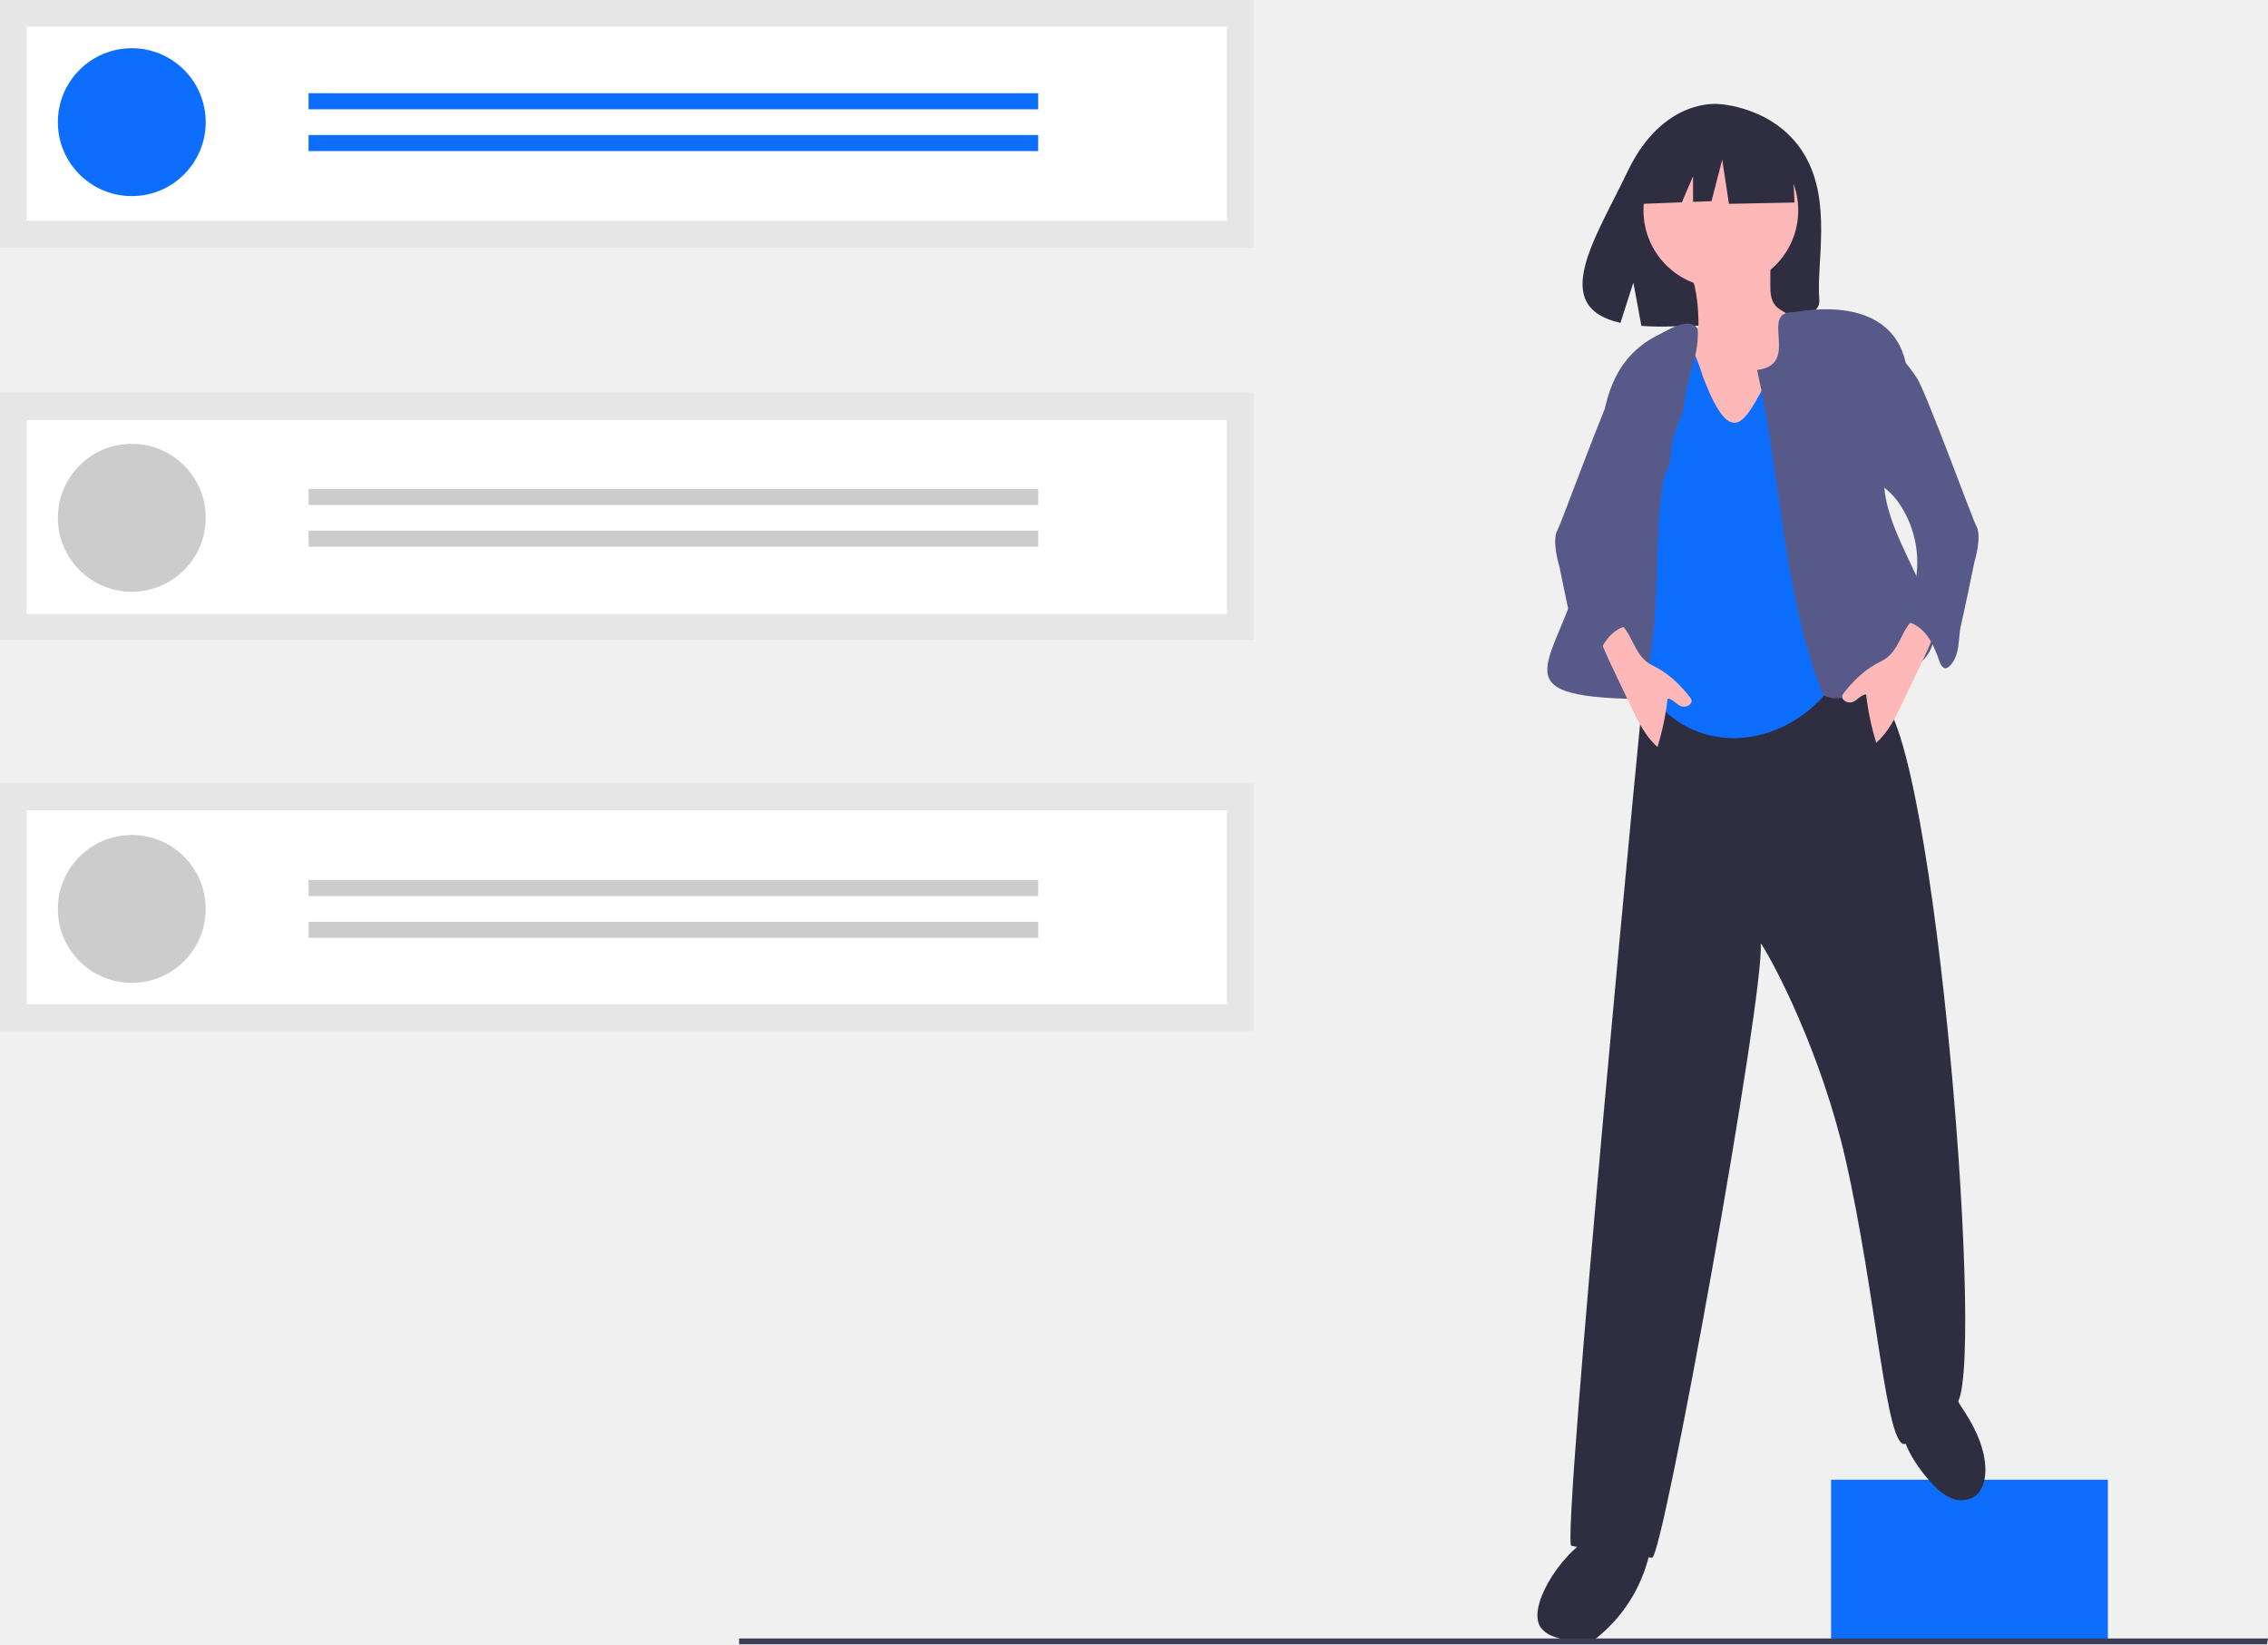
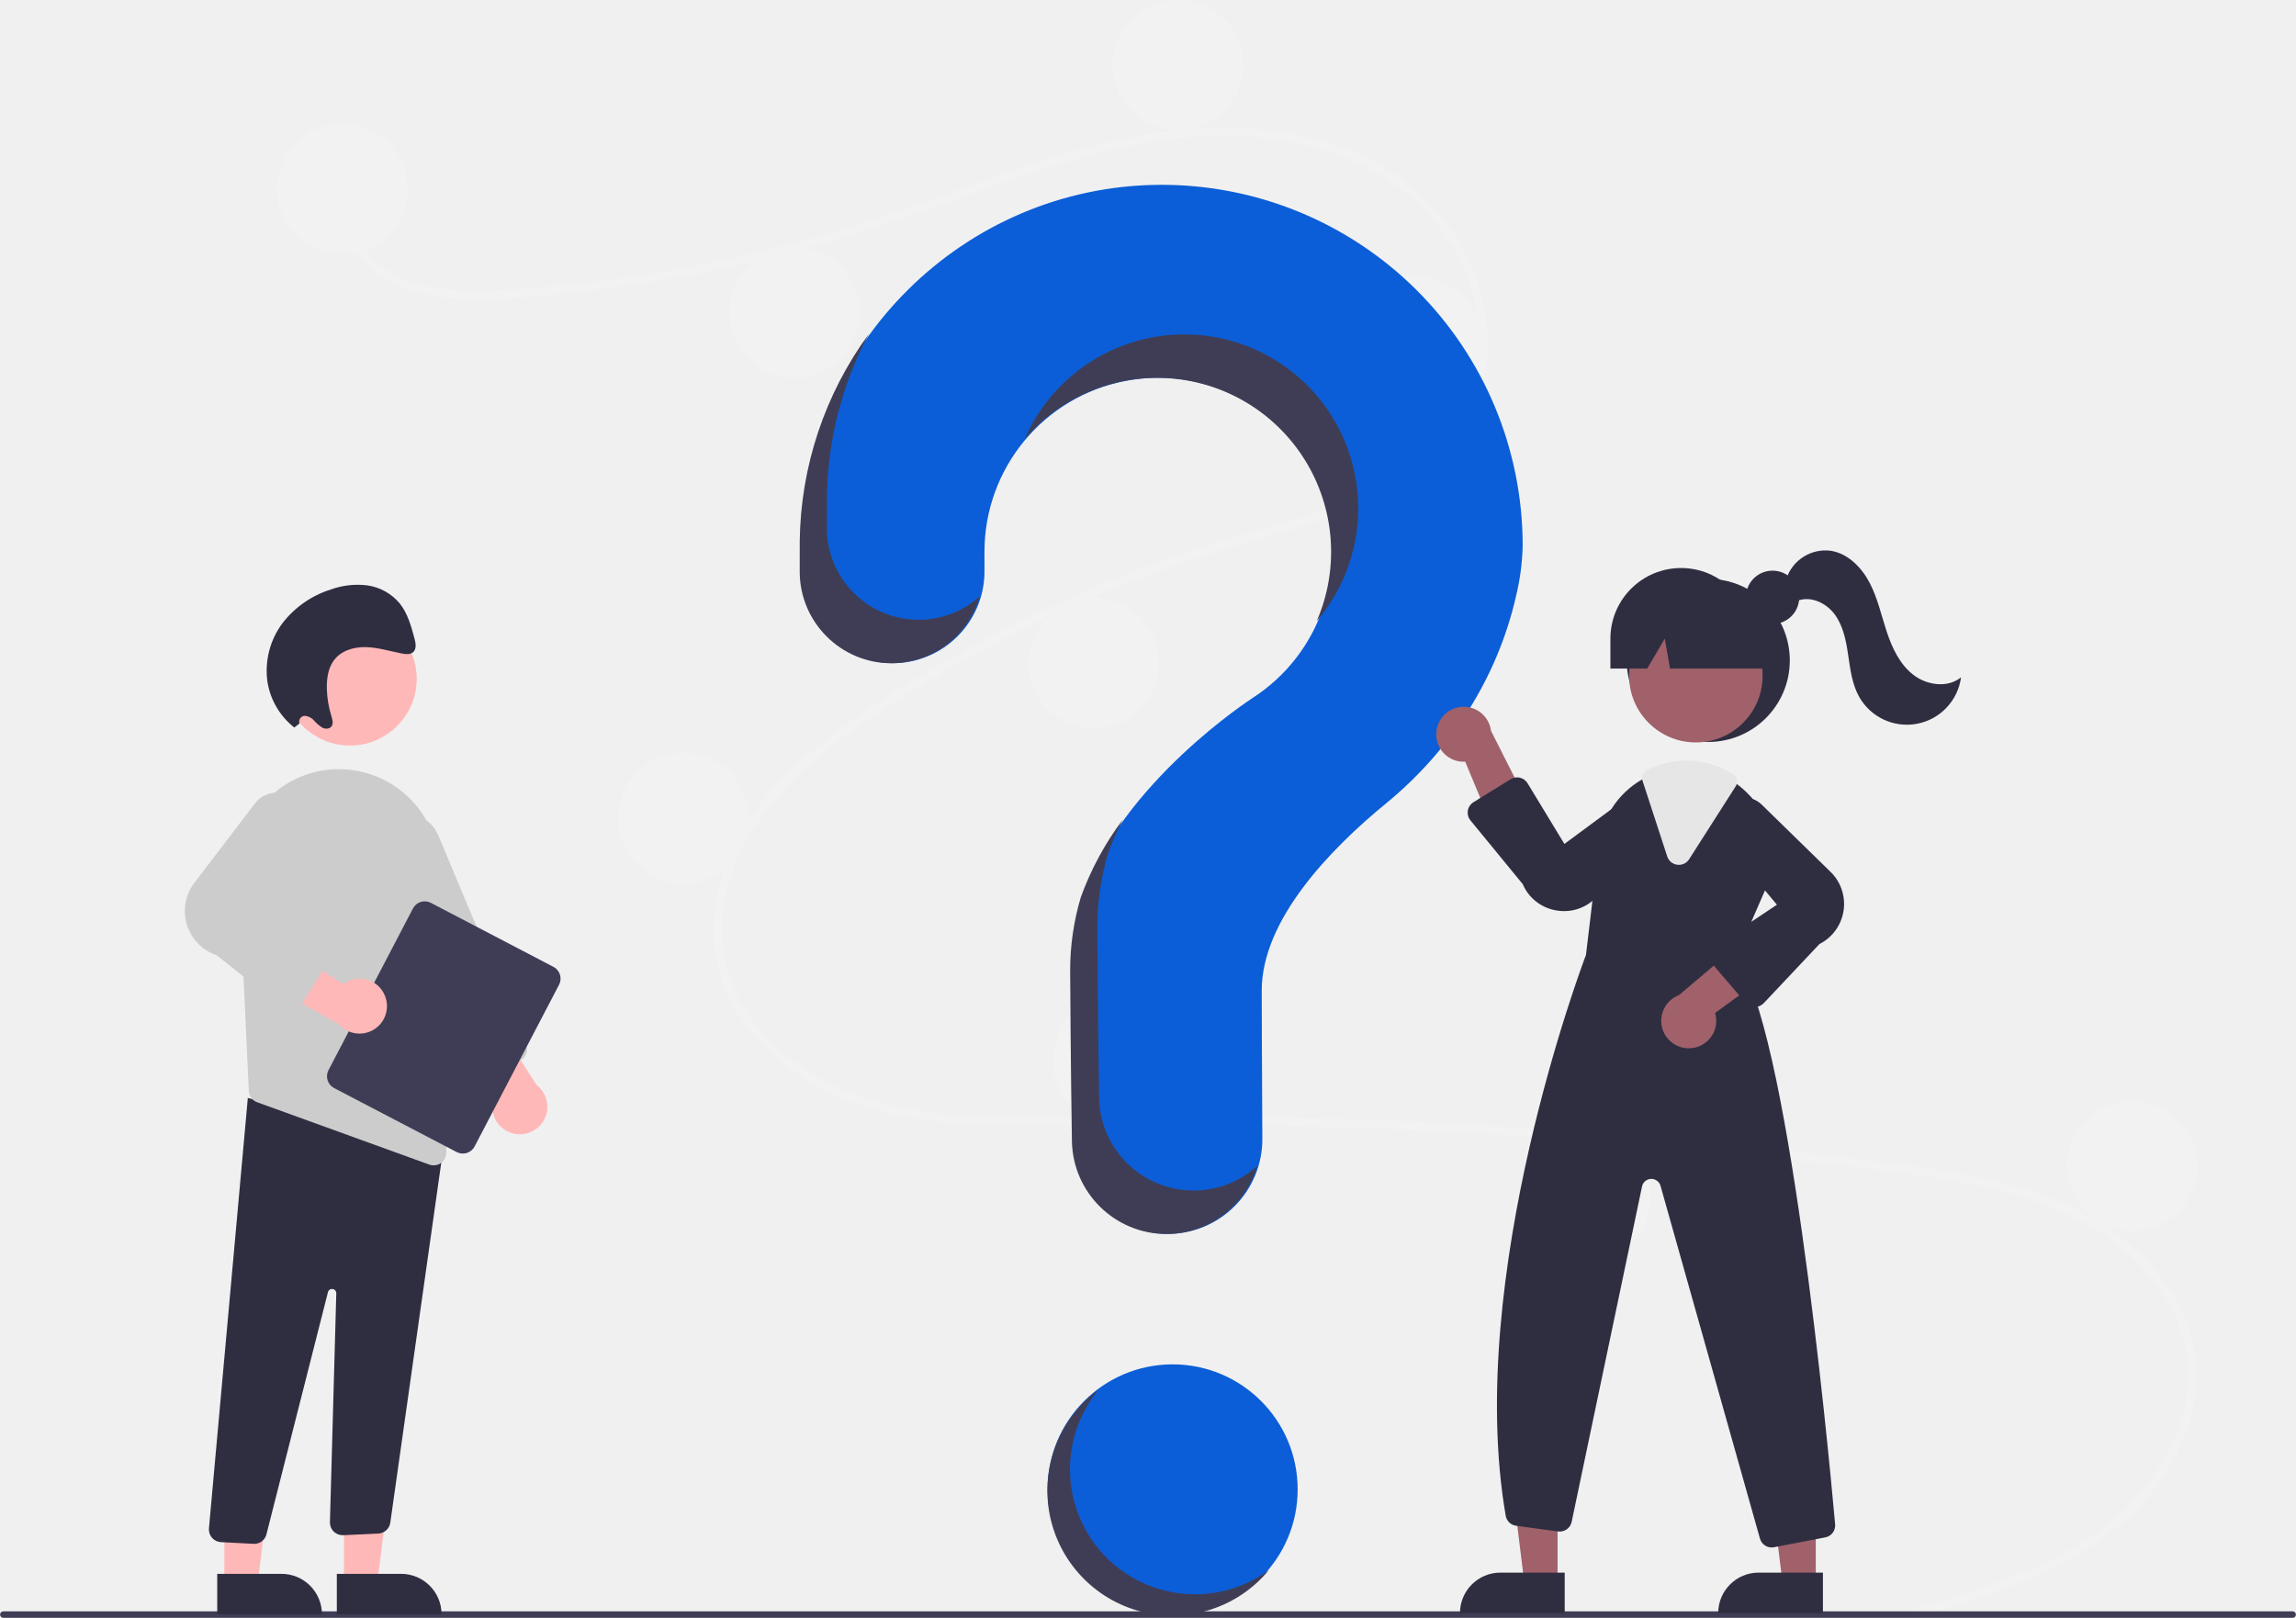
- <svg xmlns="http://www.w3.org/2000/svg" data-name="Layer 1" width="852.182" height="617.73" viewBox="0 0 852.182 617.73">
-   <rect x="688.013" y="555.912" width="104" height="60" fill="#0d6efd" />
-   <path d="M752.362,743.166c-.933,3.175-1.366,6.878.572,9.561a9.656,9.656,0,0,0,4.086,2.993,29.112,29.112,0,0,0,12.985,1.905,6.132,6.132,0,0,0,4.593-1.764,56.586,56.586,0,0,0,19.575-33.393,3.166,3.166,0,0,0-.104-2.049,3.247,3.247,0,0,0-1.364-1.156,30.653,30.653,0,0,0-7.311-3.338C771.317,712.29,755.85,731.297,752.362,743.166Z" transform="translate(-173.909 -141.1352)" fill="#2f2e41" />
-   <path d="M900.004,698.668a20.732,20.732,0,0,0,6.844,5.212,9.608,9.608,0,0,0,8.364-.142c3.873-2.205,4.97-7.328,4.661-11.774-.572-8.223-4.5-15.633-9.014-22.351-1.428-2.125-4.59-8.451-7.365-8.529-1.318-.037-6.248,4.742-7.587,5.652-4.894,3.323-8.283,5.701-7.265,12.08C889.778,685.93,895.216,693.545,900.004,698.668Z" transform="translate(-173.909 -141.1352)" fill="#2f2e41" />
-   <path d="M857.099,358.558c-20.833-1.615-40.732-1.017-61.602-2.088-1.753-.09-.908,19.986-2.725,30.888-.934,5.603-32.348,333.837-28.449,334.502a259.062,259.062,0,0,0,30.331,4.492c4.134.364,42.663-213.506,40.817-230.887,5.045,7.399,22.812,41.559,31.796,80.854,11.854,51.846,15.343,110.489,22.712,107.199a44.138,44.138,0,0,1,18.611-14.72c12.178-4.53-7.558-253.924-28.41-265.389-.257-7.299-.524-14.778-3.275-21.544C873.023,372.322,865.368,364.702,857.099,358.558Z" transform="translate(-173.909 -141.1352)" fill="#2f2e41" />
-   <polygon points="851.787 617.73 277.706 617.73 277.706 615.548 852.182 615.548 851.787 617.73" fill="#3f3d56" />
-   <rect y="294.368" width="471.013" height="92.995" fill="#e6e6e6" />
-   <rect y="147.426" width="471.013" height="92.995" fill="#e6e6e6" />
-   <rect width="471.013" height="92.995" fill="#e6e6e6" />
-   <path d="M183.95,224.089H634.881V151.176H183.95Z" transform="translate(-173.909 -141.1352)" fill="#fff" />
-   <path d="M183.95,371.839H634.881v-72.912H183.95Z" transform="translate(-173.909 -141.1352)" fill="#fff" />
-   <path d="M183.95,518.457H634.881V445.545H183.95Z" transform="translate(-173.909 -141.1352)" fill="#fff" />
-   <circle cx="49.517" cy="45.894" r="27.778" fill="#0d6efd" />
-   <rect x="115.942" y="35.024" width="274.154" height="6.039" fill="#0d6efd" />
-   <rect x="115.942" y="50.724" width="274.154" height="6.039" fill="#0d6efd" />
-   <circle cx="49.517" cy="194.527" r="27.778" fill="#ccc" />
-   <rect x="115.942" y="183.658" width="274.154" height="6.039" fill="#ccc" />
-   <rect x="115.942" y="199.358" width="274.154" height="6.039" fill="#ccc" />
-   <circle cx="49.517" cy="341.47" r="27.778" fill="#ccc" />
-   <rect x="115.942" y="330.6" width="274.154" height="6.039" fill="#ccc" />
-   <rect x="115.942" y="346.301" width="274.154" height="6.039" fill="#ccc" />
-   <path d="M851.966,199.351c-10.813-18.27-32.204-19.121-32.204-19.121s-20.845-2.666-34.217,25.16c-12.464,25.935-29.665,50.976-2.769,57.048l4.858-15.121L790.642,263.563a105.236,105.236,0,0,0,11.508.197c28.803-.93,56.234.272,55.351-10.064C856.327,239.955,862.369,216.93,851.966,199.351Z" transform="translate(-173.909 -141.1352)" fill="#2f2e41" />
-   <path d="M812.077,261.598c.052,2.056.037,4.225-.985,6.011-2.026,3.539-6.971,4.069-9.946,6.859-3.128,2.934-3.482,7.695-3.631,11.98-.156,4.481-.288,9.109,1.347,13.284a32.293,32.293,0,0,0,3.773,6.482q2.724,3.927,5.499,7.819a33.759,33.759,0,0,0,3.293,4.132c3.313,3.374,7.857,5.242,12.394,6.575,2.931.861,6.096,1.532,9.005.596a17.24,17.24,0,0,0,5.237-3.22,28.061,28.061,0,0,0,5.927-5.745c2.442-3.543,3.118-7.978,3.625-12.251a264.363,264.363,0,0,0,1.743-38.084,9.334,9.334,0,0,0-.727-4.046c-1.506-2.941-5.541-3.569-7.666-6.099-1.817-2.163-1.892-5.25-1.876-8.075l.039-7.192a3.013,3.013,0,0,0-.35-1.752,2.969,2.969,0,0,0-2.063-.963,69.55,69.55,0,0,0-13.531-.905c-3.672.112-10.718-.195-13.893,1.85-2.882,1.856.726,6.984,1.394,9.864A64.262,64.262,0,0,1,812.077,261.598Z" transform="translate(-173.909 -141.1352)" fill="#ffb8b8" />
-   <circle cx="646.597" cy="79.041" r="29.071" fill="#ffb8b8" />
-   <path d="M813.922,283.047c-15.004-47.548-22.909,19.237-32.369,37.472.088,12.573.429,47.347,3.369,60.528,11.423,51.202,67.99,47.182,85,4,9.061-23.003-11.04-80.012-10.359-106.612C834.653,253.194,833.116,333.272,813.922,283.047Z" transform="translate(-173.909 -141.1352)" fill="#0d6efd" />
-   <path d="M797.452,266.738c-32.511,15.802-17.001,58.255-28.785,86.039-9.412,38.119-33.348,50.105,21.38,50.993,11.792-34.842.274-72.689,16.352-108.167,1.107-13.895,5.873-19.121,5.451-30.888C808.697,259.831,800.53,265.225,797.452,266.738Z" transform="translate(-173.909 -141.1352)" fill="#575a88" />
-   <polygon points="673.276 56.455 652.142 45.384 622.957 49.913 616.919 76.583 631.95 76.004 636.149 66.206 636.149 75.842 643.084 75.576 647.111 59.977 649.626 76.583 674.283 76.079 673.276 56.455" fill="#2f2e41" />
-   <path d="M834.113,280.12c16.733-1.953.419-22.049,13.701-21.707,39.771-6.689,51.669,17.944,36.544,52.324-13.865,27.538,35.18,66.222,7.781,81.63-9.724,3.569-23.647,14.797-33.151,9.909C843.732,363.928,843.18,320.113,834.113,280.12Z" transform="translate(-173.909 -141.1352)" fill="#575a88" />
-   <path d="M880.688,389.595c-5.826,2.786-10.435,7.217-14.335,12.365-.826,1.09.282,3.122,2.756,3.089,2.302-.031,3.677-2.983,5.98-3.014a99.973,99.973,0,0,0,3.806,18.145c4.593-4.033,7.343-9.711,9.974-15.228l5.201-10.905c1.91-4.004,3.82-8.009,5.541-12.097a8.728,8.728,0,0,0,.853-3.049c.227-7.035-6.71-7.078-9.701-2.675C887.49,381.042,886.471,386.829,880.688,389.595Z" transform="translate(-173.909 -141.1352)" fill="#ffb8b8" />
-   <path d="M881.884,268.643c4.447,4.621,8.926,9.281,12.378,14.686s21.31,54.014,22.034,55.045c2.578,3.805-.433,13.64-.585,14.204-.298,1.766-4.024,19.403-4.957,23.298-.653,2.725-.645,5.563-1.072,8.333s-1.389,5.618-3.523,7.435a2.207,2.207,0,0,1-.97.543c-1.183.231-1.989-1.138-2.404-2.27-1.29-3.526-2.592-7.12-4.866-10.106s-5.721-5.326-9.475-5.315a5.055,5.055,0,0,1,.368-4.613c.752-1.419,1.855-2.621,2.685-3.996a18.389,18.389,0,0,0,2.112-6.036,39.606,39.606,0,0,0-5.229-28.25,27.052,27.052,0,0,0-4.364-5.455c-1.833-1.718-3.978-3.099-5.67-4.955a19.373,19.373,0,0,1-4.512-10.947,57.721,57.721,0,0,1,.318-12.01c.761-7.901,1.739-15.813,2.868-23.67a8.828,8.828,0,0,1,.783-2.956C878.689,269.954,880.187,269.44,881.884,268.643Z" transform="translate(-173.909 -141.1352)" fill="#575a88" />
-   <path d="M784.824,377.805c-2.991-4.403-9.928-4.36-9.701,2.675a8.728,8.728,0,0,0,.853,3.049c1.721,4.088,3.632,8.094,5.541,12.097l5.201,10.905c2.631,5.517,5.381,11.194,9.974,15.228a99.973,99.973,0,0,0,3.806-18.145c2.302.031,3.677,2.983,5.98,3.014,2.474.033,3.582-1.999,2.756-3.089-3.9-5.148-8.509-9.579-14.335-12.365C789.115,388.408,788.096,382.62,784.824,377.805Z" transform="translate(-173.909 -141.1352)" fill="#ffb8b8" />
-   <path d="M797.784,273.186a8.828,8.828,0,0,1,.783,2.956c1.129,7.857,2.107,15.769,2.868,23.67a57.72,57.72,0,0,1,.318,12.01,19.373,19.373,0,0,1-4.512,10.947c-1.692,1.857-3.837,3.238-5.67,4.955a27.052,27.052,0,0,0-4.364,5.455,39.606,39.606,0,0,0-5.229,28.25,18.389,18.389,0,0,0,2.112,6.036c.83,1.375,1.932,2.577,2.685,3.996a5.055,5.055,0,0,1,.368,4.613c-3.754-.011-7.201,2.328-9.475,5.315s-3.576,6.581-4.866,10.106c-.414,1.132-1.22,2.501-2.404,2.27a2.207,2.207,0,0,1-.97-.543c-2.133-1.817-3.095-4.666-3.523-7.435s-.419-5.607-1.072-8.333c-.933-3.895-4.659-21.531-4.957-23.298-.152-.563-3.164-10.399-.585-14.204.724-1.031,18.581-49.64,22.034-55.045s7.931-10.065,12.378-14.686C795.399,271.019,796.898,271.533,797.784,273.186Z" transform="translate(-173.909 -141.1352)" fill="#575a88" />
+ <svg xmlns="http://www.w3.org/2000/svg" data-name="Layer 1" width="844.675" height="595.262" viewBox="0 0 844.675 595.262">
+   <circle cx="431.393" cy="548" r="46" fill="#0b5ed7" />
+   <path d="M883.862,743.785c25.735-7.729,53.094-15.788,73.503-34.161,18.238-16.418,30.55-41.489,22.995-66.112-7.54-24.572-30.124-40.956-53.442-49.105-13.225-4.622-27.061-7.186-40.891-9.2-15.035-2.19-30.136-3.984-45.23-5.71q-91.677-10.486-184.044-12.811c-30.385-.765-60.764-.747-91.152-.306-27.139.394-55.722.384-80.899-11.151-19.578-8.97-37.348-25.289-42.803-46.734-6.297-24.755,5.318-49.964,21.98-67.892,8.783-9.45,19.047-17.404,29.636-24.717,11.487-7.934,23.375-15.306,35.521-22.188a494.634,494.634,0,0,1,74.767-34.468c12.746-4.634,25.68-8.633,38.728-12.321,11.017-3.115,22.068-6.234,32.716-10.477,20.583-8.204,40.161-22.1,45.395-44.881,4.96-21.591-3.403-45.031-18.065-61.071-16.963-18.557-42.539-26.692-67.06-28.008-27.528-1.478-54.422,5.412-80.297,14.156-27.597,9.326-54.599,20.049-82.778,27.603a556.958,556.958,0,0,1-85.196,15.837c-14.082,1.5-28.59,3.193-42.756,2.045-11.872-.962-23.684-4.454-32.434-12.88-7.503-7.225-11.972-17.154-10.435-27.632.279-1.903,3.17-1.094,2.893.798-1.87,12.755,6.8,24.509,17.484,30.529,12.348,6.958,27.374,6.968,41.122,6.172a537.825,537.825,0,0,0,88.515-12.796c28.593-6.531,56.164-15.866,83.704-25.839,26.156-9.472,52.897-18.716,80.84-20.767,24.246-1.78,49.752,1.752,70.874,14.423,18.564,11.136,32.215,29.707,36.565,51.018,4.25,20.825-1.636,41.785-17.4,56.317-16.321,15.046-38.701,21.479-59.557,27.404-26.452,7.514-52.337,16.298-77.392,27.703a485.824,485.824,0,0,0-72.8,40.928c-22.246,15.202-44.201,34.331-51.237,61.451-3.277,12.633-2.672,26.032,2.812,37.965,4.876,10.61,12.907,19.535,22.262,26.419,22.321,16.424,50.453,19.797,77.414,20.132,30.281.377,60.564-.645,90.855-.148q92.599,1.52,184.819,11.273,23.108,2.446,46.158,5.407c13.822,1.776,27.69,3.541,41.278,6.695,24.162,5.608,47.674,16.392,62.692,36.878a61.319,61.319,0,0,1,11.947,30.446c1.051,11.524-1.77,23.069-6.98,33.321-11.532,22.69-33.134,37.123-56.073,46.605-12.287,5.079-25.032,8.926-37.752,12.746-1.853.557-2.645-2.338-.798-2.893Z" transform="translate(-177.6623 -152.3692)" fill="#f2f2f2" />
+   <circle cx="125.893" cy="69.5" r="24" fill="#f2f2f2" />
+   <circle cx="292.393" cy="115" r="24" fill="#f2f2f2" />
+   <circle cx="433.393" cy="24" r="24" fill="#f2f2f2" />
+   <circle cx="521.393" cy="126" r="24" fill="#f2f2f2" />
+   <circle cx="402.393" cy="244" r="24" fill="#f2f2f2" />
+   <circle cx="251.393" cy="301" r="24" fill="#f2f2f2" />
+   <circle cx="411.393" cy="390" r="24" fill="#f2f2f2" />
+   <circle cx="583.393" cy="440" r="24" fill="#f2f2f2" />
+   <circle cx="784.393" cy="429" r="24" fill="#f2f2f2" />
+   <path d="M604.128,220.373c-71.892.508-130.756,58.93-131.777,130.816-.009.664-.014,5.33-.013,11.434a33.748,33.748,0,0,0,33.744,33.746h0a33.769,33.769,0,0,0,33.761-33.798c-.003-4.152-.006-7.026-.006-7.202a64,64,0,1,1,98.52,53.879l.012.014s-48.028,30.92-62.671,73.335l.012.003a94.004,94.004,0,0,0-3.874,26.768c0,3.725.219,36.321.643,62.778a34.786,34.786,0,0,0,34.79,34.222h0a34.796,34.796,0,0,0,34.794-35.011c-.147-24.229-.227-52.442-.227-54.489,0-26.045,25.125-51.995,45.764-68.917,23.766-19.487,40.868-46.043,47.737-75.999a86.762,86.762,0,0,0,2.499-18.834A132.75,132.75,0,0,0,604.128,220.373Z" transform="translate(-177.6623 -152.3692)" fill="#0b5ed7" />
+   <path d="M1021.147,747.631H178.853a1.191,1.191,0,0,1,0-2.381h842.294a1.191,1.191,0,0,1,0,2.381Z" transform="translate(-177.6623 -152.3692)" fill="#3f3d56" />
+   <circle cx="628.449" cy="242.996" r="30" fill="#2f2e41" />
+   <polygon points="573.012 582.129 560.753 582.129 554.92 534.841 573.015 534.841 573.012 582.129" fill="#a0616a" />
+   <path d="M551.996,578.626h23.644a0,0,0,0,1,0,0v14.887a0,0,0,0,1,0,0H537.109a0,0,0,0,1,0,0v0A14.887,14.887,0,0,1,551.996,578.626Z" fill="#2f2e41" />
+   <polygon points="668.012 582.129 655.753 582.129 649.92 534.841 668.015 534.841 668.012 582.129" fill="#a0616a" />
+   <path d="M646.996,578.626h23.644a0,0,0,0,1,0,0v14.887a0,0,0,0,1,0,0H632.109a0,0,0,0,1,0,0v0A14.887,14.887,0,0,1,646.996,578.626Z" fill="#2f2e41" />
+   <circle cx="623.89" cy="248.61" r="24.561" fill="#a0616a" />
+   <path d="M816.191,504.775l10.99-25.25a31.383,31.383,0,0,0-6.95-35.6,31.873,31.873,0,0,0-3.07-2.67,30.935,30.935,0,0,0-18.99-6.57,32.179,32.179,0,0,0-13.4,2.98c-.36.16-.71.33-1.07.5-.69.33-1.37.69-2.03,1.06a31.678,31.678,0,0,0-15.7,23.88l-4.85,40.64c-1.22,3.19-44.74,118.39-29.52,206.34a4.467,4.467,0,0,0,3.82,3.67l15.43,2.1a4.497,4.497,0,0,0,5.01-3.53l25.89-123.41a3.503,3.503,0,0,1,6.8-.23l36.58,129.78a4.471,4.471,0,0,0,4.31,3.28,5.122,5.122,0,0,0,.87-.08l18.85-3.63a4.471,4.471,0,0,0,3.63-4.81C850.021,682.335,835.301,527.605,816.191,504.775Z" transform="translate(-177.6623 -152.3692)" fill="#2f2e41" />
+   <path d="M706.102,421.419A10.056,10.056,0,0,0,716.696,432.623l13.729,32.992,10.385-15.394-14.629-28.97a10.11,10.11,0,0,0-20.079.169Z" transform="translate(-177.6623 -152.3692)" fill="#a0616a" />
+   <path d="M800.19,537.996a10.056,10.056,0,0,0,8.427-12.913l28.885-21.038-17.39-6.512-24.764,20.977a10.11,10.11,0,0,0,4.842,19.487Z" transform="translate(-177.6623 -152.3692)" fill="#a0616a" />
+   <path d="M753.102,487.61a17.057,17.057,0,0,1-3.298-.325,16.305,16.305,0,0,1-11.948-9.616l-19.234-23.453a4.501,4.501,0,0,1,1.111-6.681l13.684-8.471a4.5,4.5,0,0,1,6.215,1.49l13.556,22.334L779.15,443.702A9.721,9.721,0,0,1,790.46,459.264l-25.912,23.637A16.253,16.253,0,0,1,753.102,487.61Z" transform="translate(-177.6623 -152.3692)" fill="#2f2e41" />
+   <path d="M823.252,522.883c-.035,0-.071,0-.106-.001a4.508,4.508,0,0,1-3.311-1.57l-12.166-14.193a4.5,4.5,0,0,1,.92-6.673l22.781-15.188-20.638-24.812a9.721,9.721,0,0,1,14.887-12.183l25.084,24.513a16.525,16.525,0,0,1-3.675,26.94l-20.501,21.754A4.507,4.507,0,0,1,823.252,522.883Z" transform="translate(-177.6623 -152.3692)" fill="#2f2e41" />
+   <path d="M795.307,470.584a4.632,4.632,0,0,1-.584-.037,4.461,4.461,0,0,1-3.71-3.069l-9.142-28.029a3.083,3.083,0,0,1,1.594-3.725l.297-.14c.269-.128.535-.254.807-.375a32.574,32.574,0,0,1,13.603-3.023,31.327,31.327,0,0,1,17.161,5.157,3.13,3.13,0,0,1,.901,4.294L799.084,468.504A4.455,4.455,0,0,1,795.307,470.584Z" transform="translate(-177.6623 -152.3692)" fill="#e6e6e6" />
+   <circle cx="652.101" cy="219.786" r="9.817" fill="#2f2e41" />
+   <path d="M796.111,361.365h0a26,26,0,0,0-26,26v11h13.529l6.471-11,1.941,11h41.059l-11-11A26,26,0,0,0,796.111,361.365Z" transform="translate(-177.6623 -152.3692)" fill="#2f2e41" />
+   <path d="M834.809,365.431a15.15,15.15,0,0,1,16.481-10.396c6.256,1.046,11.202,6.075,14.149,11.691s4.308,11.903,6.289,17.928,4.791,12.084,9.793,15.984,12.677,4.958,17.59.946a20.118,20.118,0,0,1-37.477,7.181c-2.592-4.612-3.261-10.017-4.03-15.251s-1.767-10.65-4.862-14.94-8.888-7.093-13.804-5.139Z" transform="translate(-177.6623 -152.3692)" fill="#2f2e41" />
+   <path d="M515.609,380.408h0a33.748,33.748,0,0,1-33.744-33.746c-0-6.104.004-10.771.013-11.434a131.507,131.507,0,0,1,15.359-59.909,131.803,131.803,0,0,0-25.359,75.909c-.009.664-.014,5.33-.013,11.434a33.748,33.748,0,0,0,33.744,33.746h0A33.773,33.773,0,0,0,538.097,371.817,33.622,33.622,0,0,1,515.609,380.408Z" transform="translate(-177.6623 -152.3692)" fill="#3f3d56" />
+   <path d="M606.415,291.478a64.004,64.004,0,0,1,55.659,89.413,63.997,63.997,0,1,0-107.426-66.985A63.871,63.871,0,0,1,606.415,291.478Z" transform="translate(-177.6623 -152.3692)" fill="#3f3d56" />
+   <path d="M616.797,590.408h0a34.787,34.787,0,0,1-34.79-34.222c-.423-26.456-.643-59.052-.643-62.778a94.004,94.004,0,0,1,3.874-26.768l-.012-.003a95.069,95.069,0,0,1,5.494-12.701,110.047,110.047,0,0,0-15.494,28.701l.012.003a94.004,94.004,0,0,0-3.874,26.768c0,3.725.219,36.321.643,62.778a34.787,34.787,0,0,0,34.79,34.222h0a34.803,34.803,0,0,0,33.402-25.048A34.66,34.66,0,0,1,616.797,590.408Z" transform="translate(-177.6623 -152.3692)" fill="#3f3d56" />
+   <polygon points="126.541 582.585 138.8 582.584 144.633 535.296 126.538 535.297 126.541 582.585" fill="#ffb8b8" />
+   <path d="M301.576,731.451H340.107a0,0,0,0,1,0,0v14.887a0,0,0,0,1,0,0H316.463A14.887,14.887,0,0,1,301.576,731.451v0A0,0,0,0,1,301.576,731.451Z" transform="translate(464.0541 1325.404) rotate(179.9974)" fill="#2f2e41" />
+   <polygon points="82.541 582.585 94.8 582.584 100.633 535.296 82.538 535.297 82.541 582.585" fill="#ffb8b8" />
+   <path d="M257.576,731.451H296.107a0,0,0,0,1,0,0v14.887a0,0,0,0,1,0,0H272.463A14.887,14.887,0,0,1,257.576,731.451v0A0,0,0,0,1,257.576,731.451Z" transform="translate(376.0541 1325.406) rotate(179.9974)" fill="#2f2e41" />
+   <path d="M270.917,720.411l-11.975-.63a4.673,4.673,0,0,1-4.419-4.967l14.313-158.466,65.911,17.786,6.35-1.732L321.239,712.686a4.696,4.696,0,0,1-4.358,3.945l-12.909.601a4.674,4.674,0,0,1-4.931-4.796l2.339-84.196a1.558,1.558,0,0,0-3.083-.36L275.739,716.692a4.646,4.646,0,0,1-4.569,3.725C271.086,720.418,271.002,720.416,270.917,720.411Z" transform="translate(-177.6623 -152.3692)" fill="#2f2e41" />
+   <circle cx="128.742" cy="249.759" r="24.561" fill="#ffb8b8" />
+   <path d="M265.512,474.287l2.701,58.267.976,21.199a4.642,4.642,0,0,0,3.074,4.175l63.336,22.943a4.477,4.477,0,0,0,1.6.28,4.644,4.644,0,0,0,4.664-4.788L339.266,471.597A36.93,36.93,0,0,0,308.522,435.92c-.613-.093-1.236-.187-1.859-.27a36.249,36.249,0,0,0-29.165,9.441,37.236,37.236,0,0,0-11.986,29.196Z" transform="translate(-177.6623 -152.3692)" fill="#ccc" />
+   <path d="M365.855,569.245a10.064,10.064,0,0,1-5.369-15.227l-21.478-28.56,18.534-1.147,17.554,27.297a10.111,10.111,0,0,1-9.242,17.637Z" transform="translate(-177.6623 -152.3692)" fill="#ffb8b8" />
+   <path d="M350.753,548.85a4.644,4.644,0,0,1-2.541-2.518L315.854,469.237a12.463,12.463,0,1,1,22.984-9.647l32.358,77.095a4.679,4.679,0,0,1-2.5,6.118l-14.365,6.029a4.642,4.642,0,0,1-3.577.017Z" transform="translate(-177.6623 -152.3692)" fill="#ccc" />
+   <path d="M298.508,546.131,329.587,486.622a4.878,4.878,0,0,1,6.575-2.063l45.112,23.56a4.878,4.878,0,0,1,2.063,6.575l-31.079,59.509a4.878,4.878,0,0,1-6.575,2.063L300.571,552.706A4.878,4.878,0,0,1,298.508,546.131Z" transform="translate(-177.6623 -152.3692)" fill="#3f3d56" />
+   <path d="M319.351,518.943a10.064,10.064,0,0,0-15.517-4.46l-29.778-19.754-.051,18.57L302.29,529.21a10.111,10.111,0,0,0,17.06-10.267Z" transform="translate(-177.6623 -152.3692)" fill="#ffb8b8" />
+   <path d="M281.701,523.119l-24.337-19.278a17.163,17.163,0,0,1-7.823-27.135l22.097-28.96a10.096,10.096,0,0,1,17.13,10.284l-17.484,28.6,25.694,12.187a4.674,4.674,0,0,1,1.948,6.72l-10.372,16.414a4.682,4.682,0,0,1-3.167,2.111c-.026.004-.051.008-.077.012A4.696,4.696,0,0,1,281.701,523.119Z" transform="translate(-177.6623 -152.3692)" fill="#ccc" />
+   <path d="M287.845,418.574a2.135,2.135,0,0,1,1.856-2.819,4.93,4.93,0,0,1,3.476,1.715,13.833,13.833,0,0,0,3.071,2.637c1.188.599,2.8.514,3.477-.628.636-1.072.2-2.508-.185-3.753a36.907,36.907,0,0,1-1.63-9.77c-.111-3.7.411-7.562,2.46-10.448,2.644-3.725,7.371-5.139,11.845-5.036s8.875,1.484,13.307,2.357c1.53.301,3.328.456,4.352-.73,1.088-1.261.688-3.301.226-5.004-1.201-4.417-2.475-8.985-5.265-12.552a18.898,18.898,0,0,0-12.061-6.79,28.938,28.938,0,0,0-13.462,1.528,36.096,36.096,0,0,0-17.683,12.319,29.236,29.236,0,0,0-5.578,21.6,26.667,26.667,0,0,0,9.886,16.855Z" transform="translate(-177.6623 -152.3692)" fill="#2f2e41" />
+   <path d="M598.92,735.149a45.994,45.994,0,0,1-17.07-71.489,45.997,45.997,0,1,0,62.569,66.464A45.969,45.969,0,0,1,598.92,735.149Z" transform="translate(-177.6623 -152.3692)" fill="#3f3d56" />
</svg>
